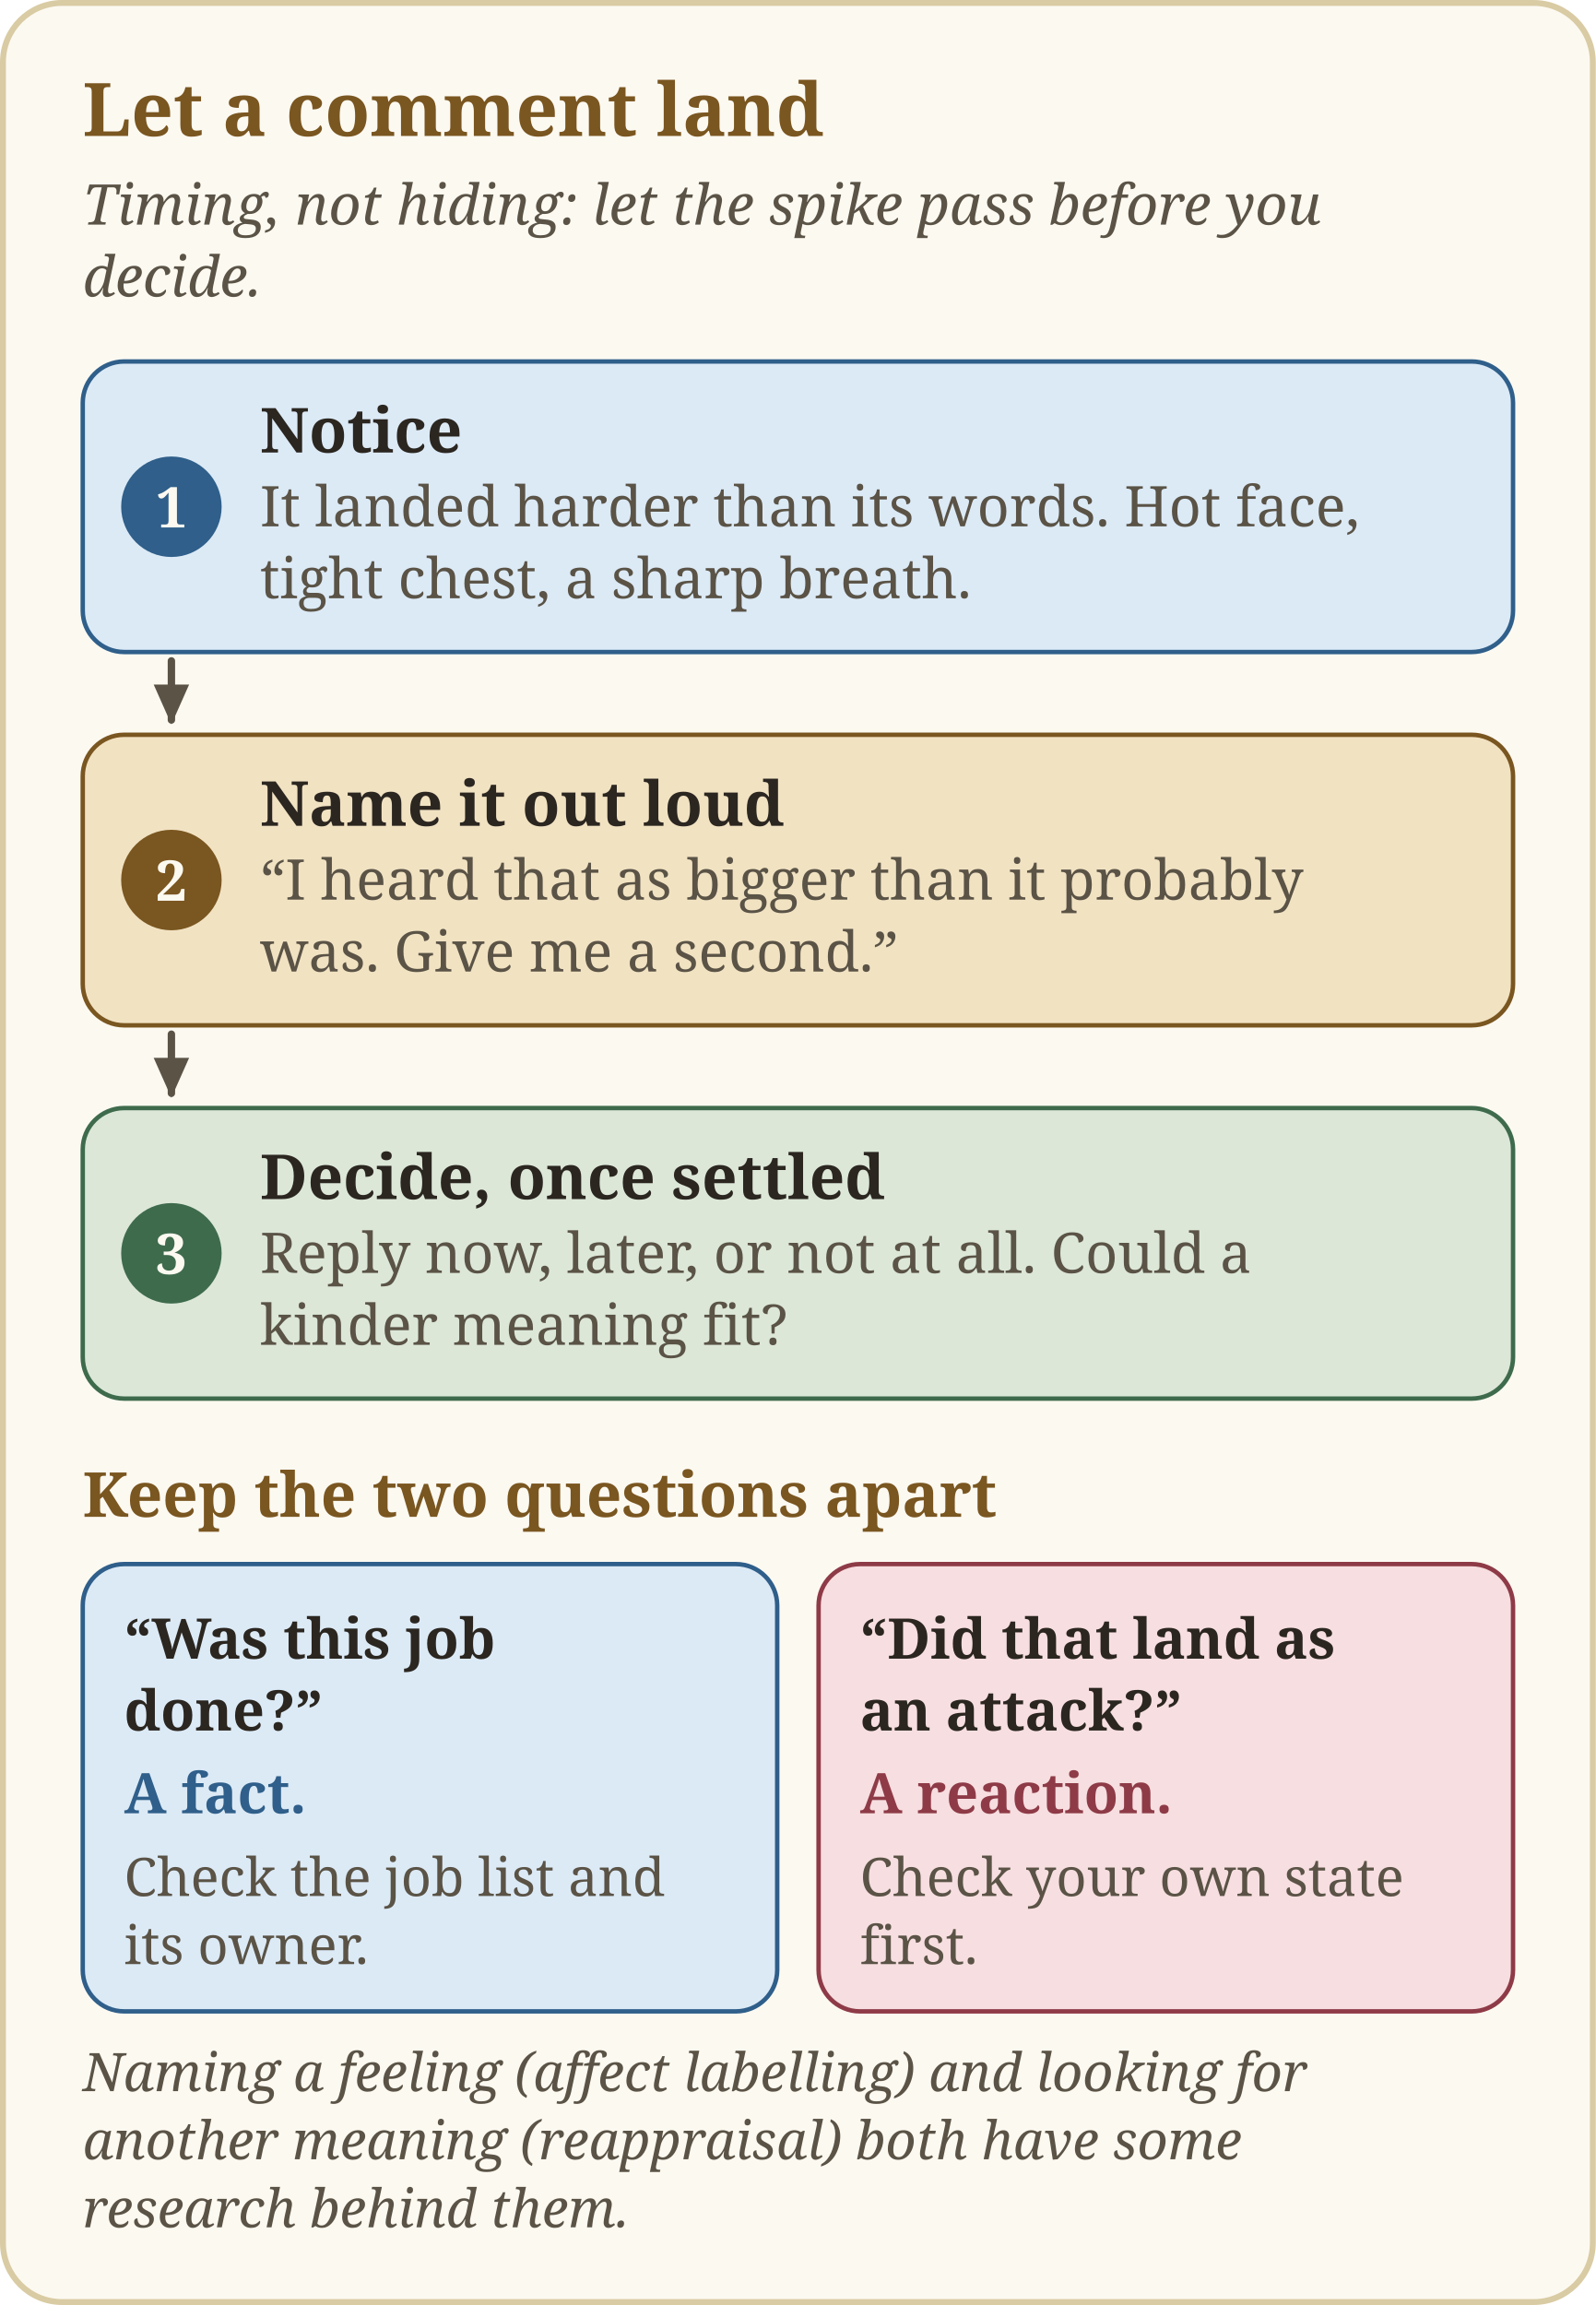
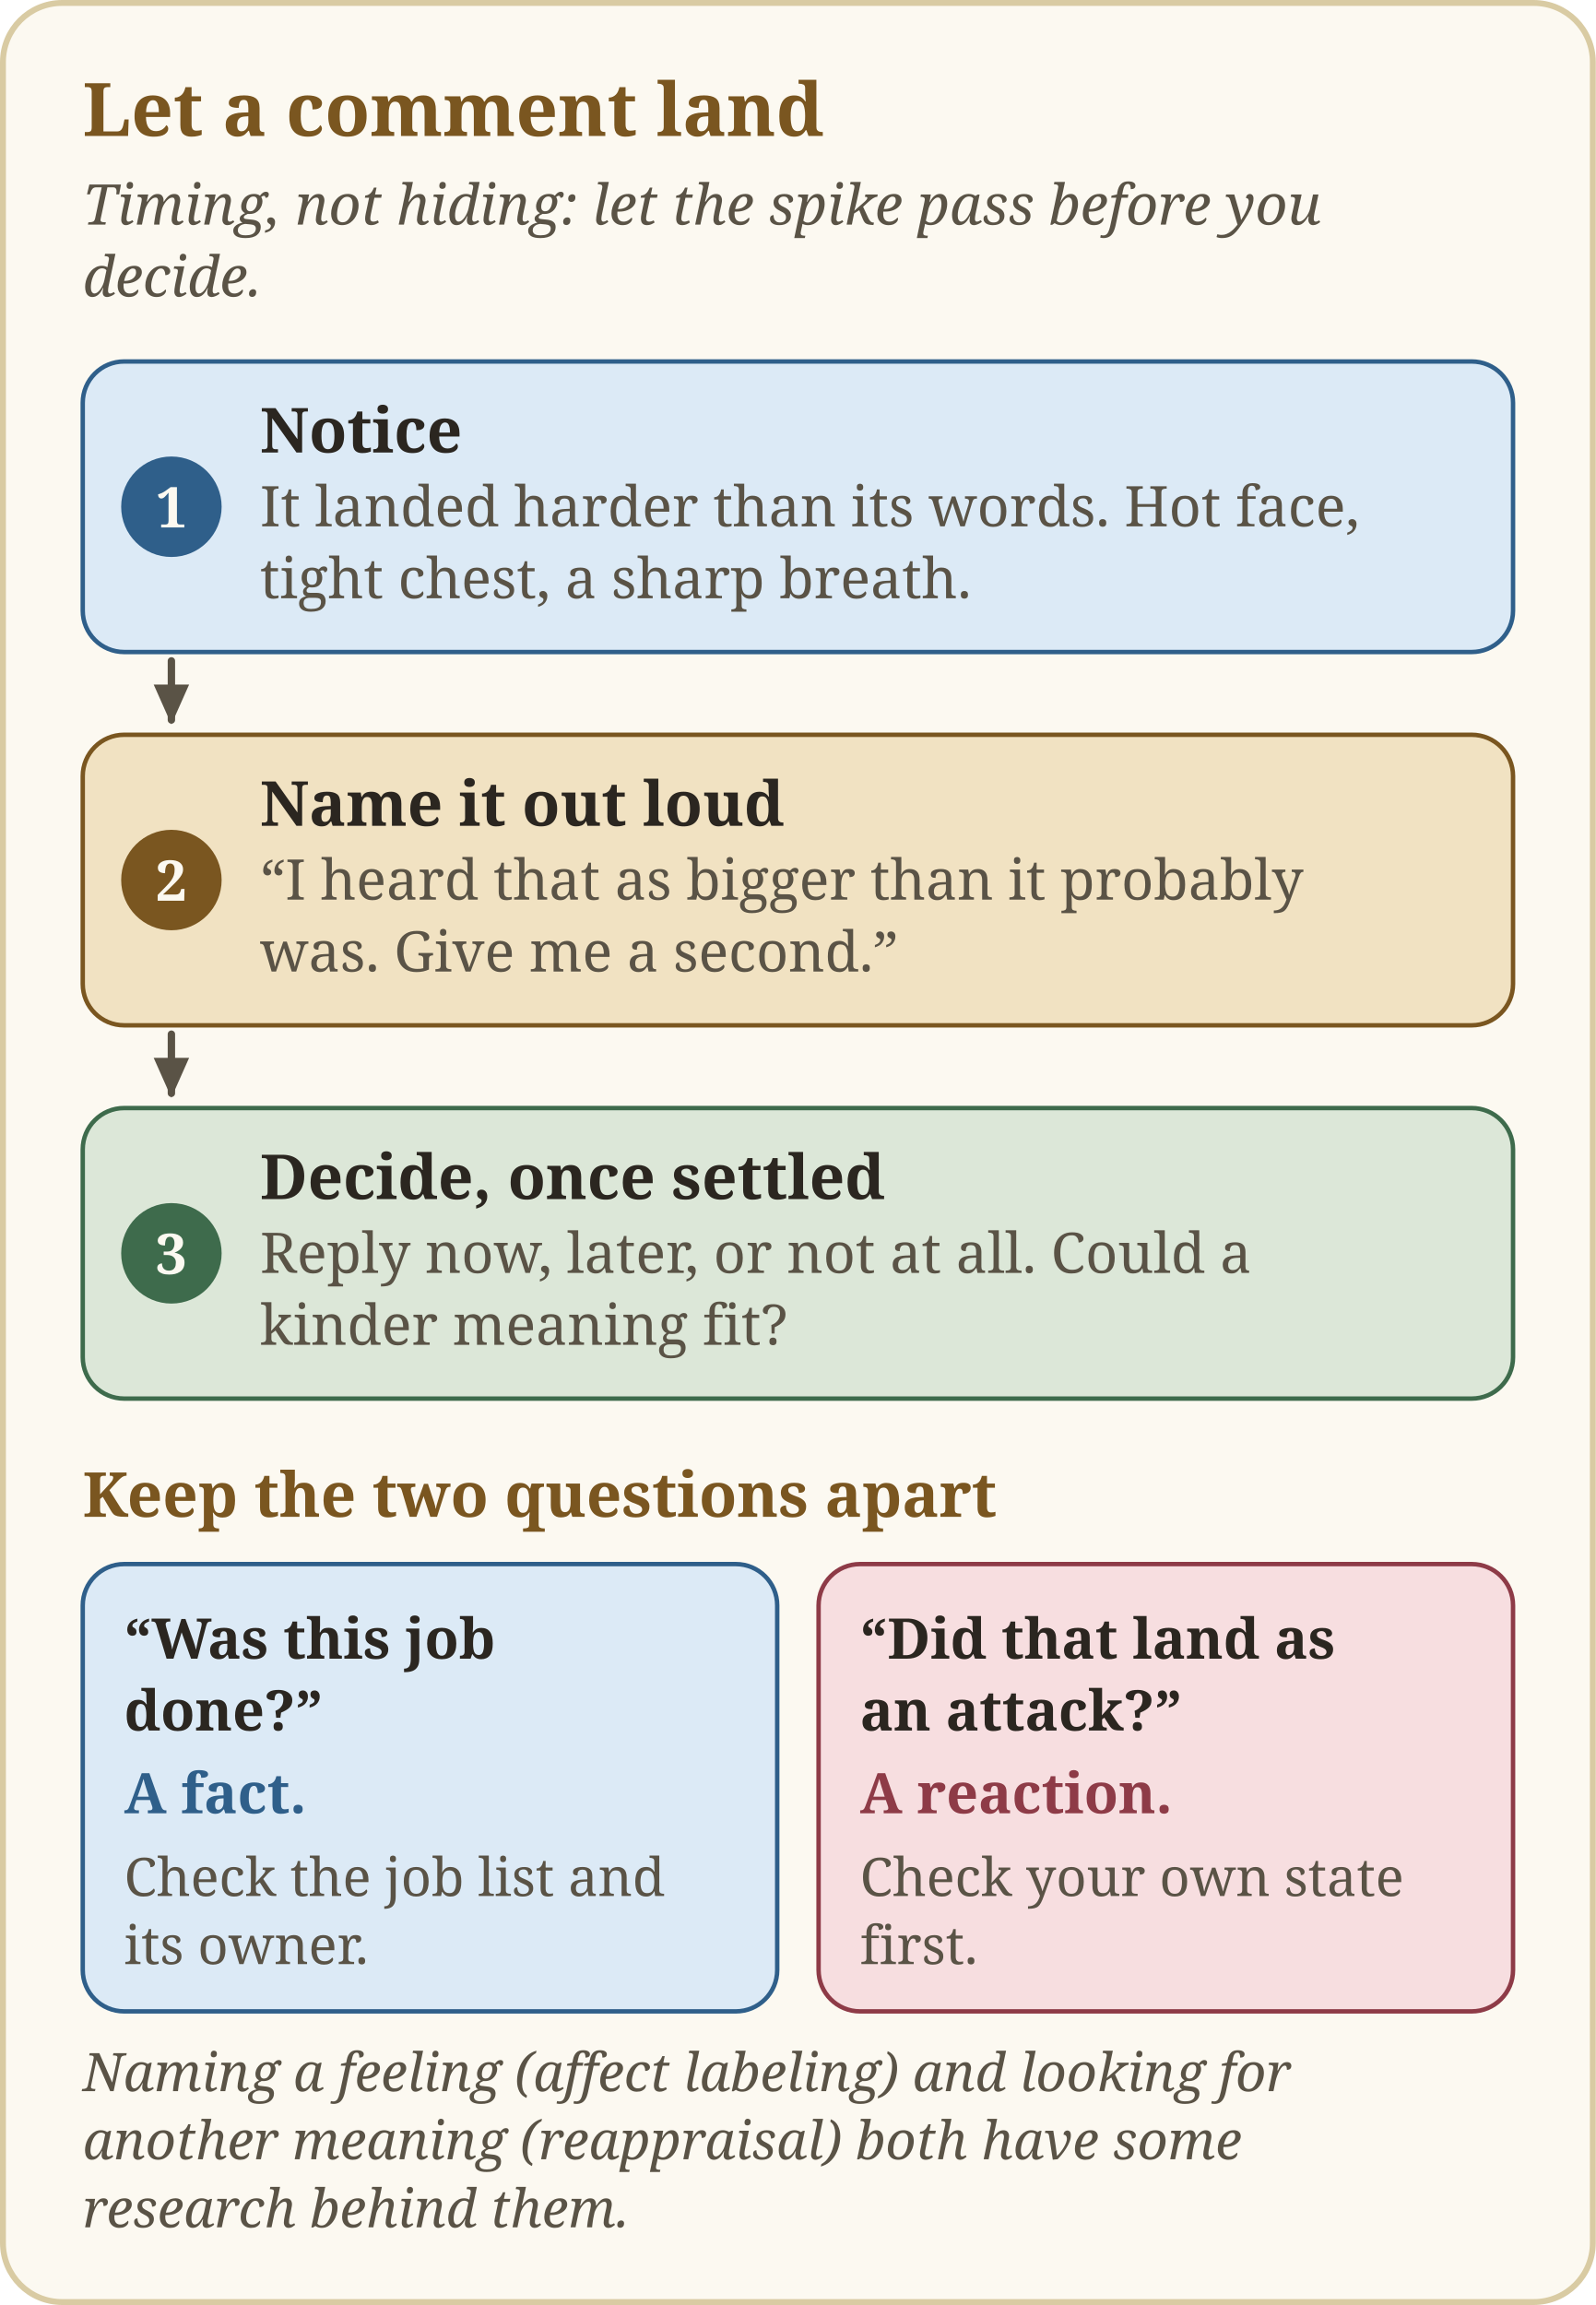
<svg xmlns="http://www.w3.org/2000/svg" viewBox="0 0 540 780" width="540" height="780" role="img" aria-labelledby="fig-ch4-steps-t fig-ch4-steps-d" font-family="Lora, Georgia, serif" fill="#2B2620">
  <defs>
    <marker id="fig-ch4-steps-ar-5a5346" viewBox="0 0 10 10" refX="8" refY="5" markerWidth="6" markerHeight="6" orient="auto">
      <path d="M0,1 L9,5 L0,9 Z" fill="#5A5346" />
    </marker>
  </defs>
  <rect x="1" y="1" width="538" height="778" rx="20" fill="#FCF9F1" stroke="#D9CBA3" stroke-width="2" />
  <text x="28" y="46" font-size="25" font-weight="bold" fill="#7A5620">Let a comment land</text>
  <text x="28" y="76" font-size="19" font-style="italic" fill="#5A5346">
    <tspan x="28" dy="0">Timing, not hiding: let the spike pass before you</tspan>
    <tspan x="28" dy="24.32">decide.</tspan>
  </text>
  <rect x="28" y="122.32" width="484" height="98.32" rx="14" fill="#DCEAF6" stroke="#2F5F8A" stroke-width="1.5" />
  <circle cx="58" cy="171.48" r="17" fill="#2F5F8A" />
  <text x="58" y="178.48" font-size="19" font-weight="bold" fill="#FCF9F1" text-anchor="middle">1</text>
  <text x="88" y="153.12" font-size="21" font-weight="bold">Notice</text>
  <text x="88" y="178.12" font-size="19" fill="#5A5346">
    <tspan x="88" dy="0">It landed harder than its words. Hot face,</tspan>
    <tspan x="88" dy="24.32">tight chest, a sharp breath.</tspan>
  </text>
  <line x1="58" y1="223.64" x2="58" y2="243.64" stroke="#5A5346" stroke-width="2.5" stroke-linecap="round" marker-end="url(#fig-ch4-steps-ar-5a5346)" />
  <rect x="28" y="248.64" width="484" height="98.32" rx="14" fill="#F1E2C2" stroke="#7A5620" stroke-width="1.5" />
  <circle cx="58" cy="297.8" r="17" fill="#7A5620" />
  <text x="58" y="304.8" font-size="19" font-weight="bold" fill="#FCF9F1" text-anchor="middle">2</text>
  <text x="88" y="279.44" font-size="21" font-weight="bold">Name it out loud</text>
  <text x="88" y="304.44" font-size="19" fill="#5A5346">
    <tspan x="88" dy="0">“I heard that as bigger than it probably</tspan>
    <tspan x="88" dy="24.32">was. Give me a second.”</tspan>
  </text>
  <line x1="58" y1="349.96" x2="58" y2="369.96" stroke="#5A5346" stroke-width="2.5" stroke-linecap="round" marker-end="url(#fig-ch4-steps-ar-5a5346)" />
  <rect x="28" y="374.96" width="484" height="98.32" rx="14" fill="#DCE7D8" stroke="#3E6B4C" stroke-width="1.5" />
  <circle cx="58" cy="424.12" r="17" fill="#3E6B4C" />
  <text x="58" y="431.12" font-size="19" font-weight="bold" fill="#FCF9F1" text-anchor="middle">3</text>
  <text x="88" y="405.76" font-size="21" font-weight="bold">Decide, once settled</text>
  <text x="88" y="430.76" font-size="19" fill="#5A5346">
    <tspan x="88" dy="0">Reply now, later, or not at all. Could a</tspan>
    <tspan x="88" dy="24.32">kinder meaning fit?</tspan>
  </text>
  <text x="28" y="513.28" font-size="21" font-weight="bold" fill="#7A5620">Keep the two questions apart</text>
  <rect x="28" y="529.28" width="235" height="151.36" rx="14" fill="#DCEAF6" stroke="#2F5F8A" stroke-width="1.5" />
  <text x="42" y="561.28" font-size="19" font-weight="bold">
    <tspan x="42" dy="0">“Was this job</tspan>
    <tspan x="42" dy="24.32">done?”</tspan>
  </text>
  <text x="42" y="613.6" font-size="19" font-weight="bold" fill="#2F5F8A">A fact.</text>
  <text x="42" y="641.6" font-size="18" fill="#5A5346">
    <tspan x="42" dy="0">Check the job list and</tspan>
    <tspan x="42" dy="23.04">its owner.</tspan>
  </text>
  <rect x="277" y="529.28" width="235" height="151.36" rx="14" fill="#F7DEE0" stroke="#8E3B47" stroke-width="1.5" />
  <text x="291" y="561.28" font-size="19" font-weight="bold">
    <tspan x="291" dy="0">“Did that land as</tspan>
    <tspan x="291" dy="24.32">an attack?”</tspan>
  </text>
  <text x="291" y="613.6" font-size="19" font-weight="bold" fill="#8E3B47">A reaction.</text>
  <text x="291" y="641.6" font-size="18" fill="#5A5346">
    <tspan x="291" dy="0">Check your own state</tspan>
    <tspan x="291" dy="23.04">first.</tspan>
  </text>
  <text x="28" y="707.64" font-size="18" font-style="italic" fill="#5A5346">
-     <tspan x="28" dy="0">Naming a feeling (affect labelling) and looking for</tspan>
+     <tspan x="28" dy="0">Naming a feeling (affect labeling) and looking for</tspan>
    <tspan x="28" dy="23.04">another meaning (reappraisal) both have some</tspan>
    <tspan x="28" dy="23.04">research behind them.</tspan>
  </text>
</svg>
